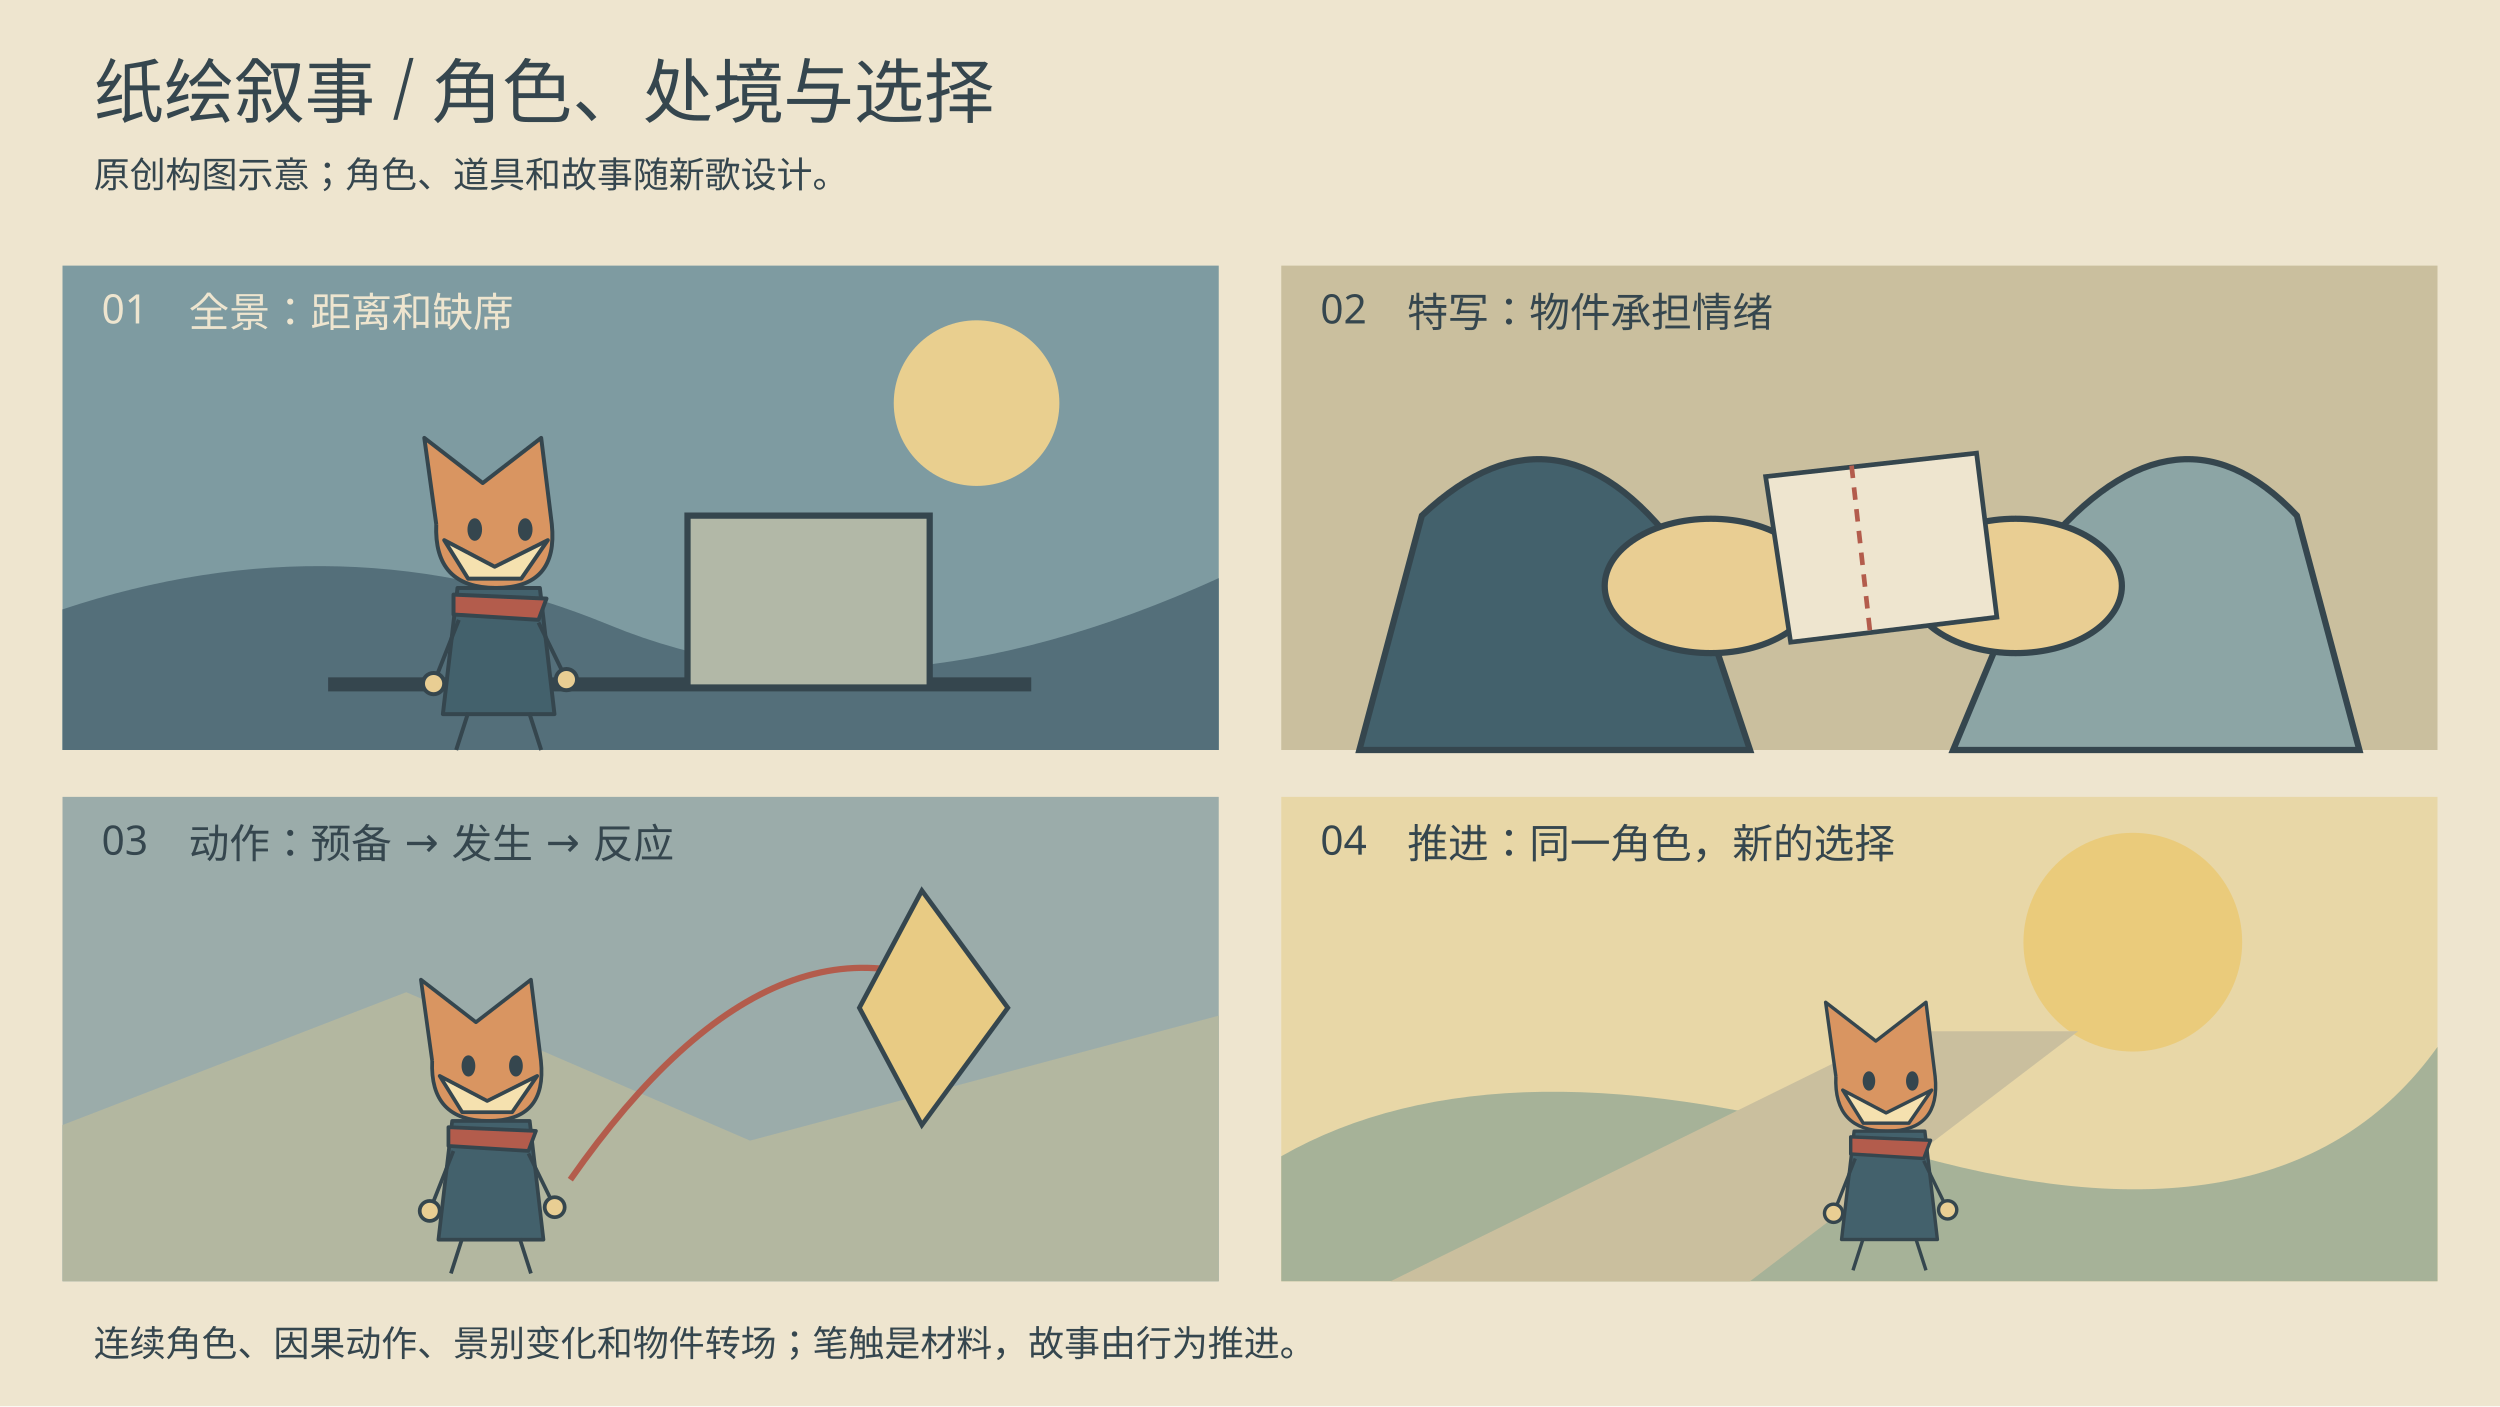
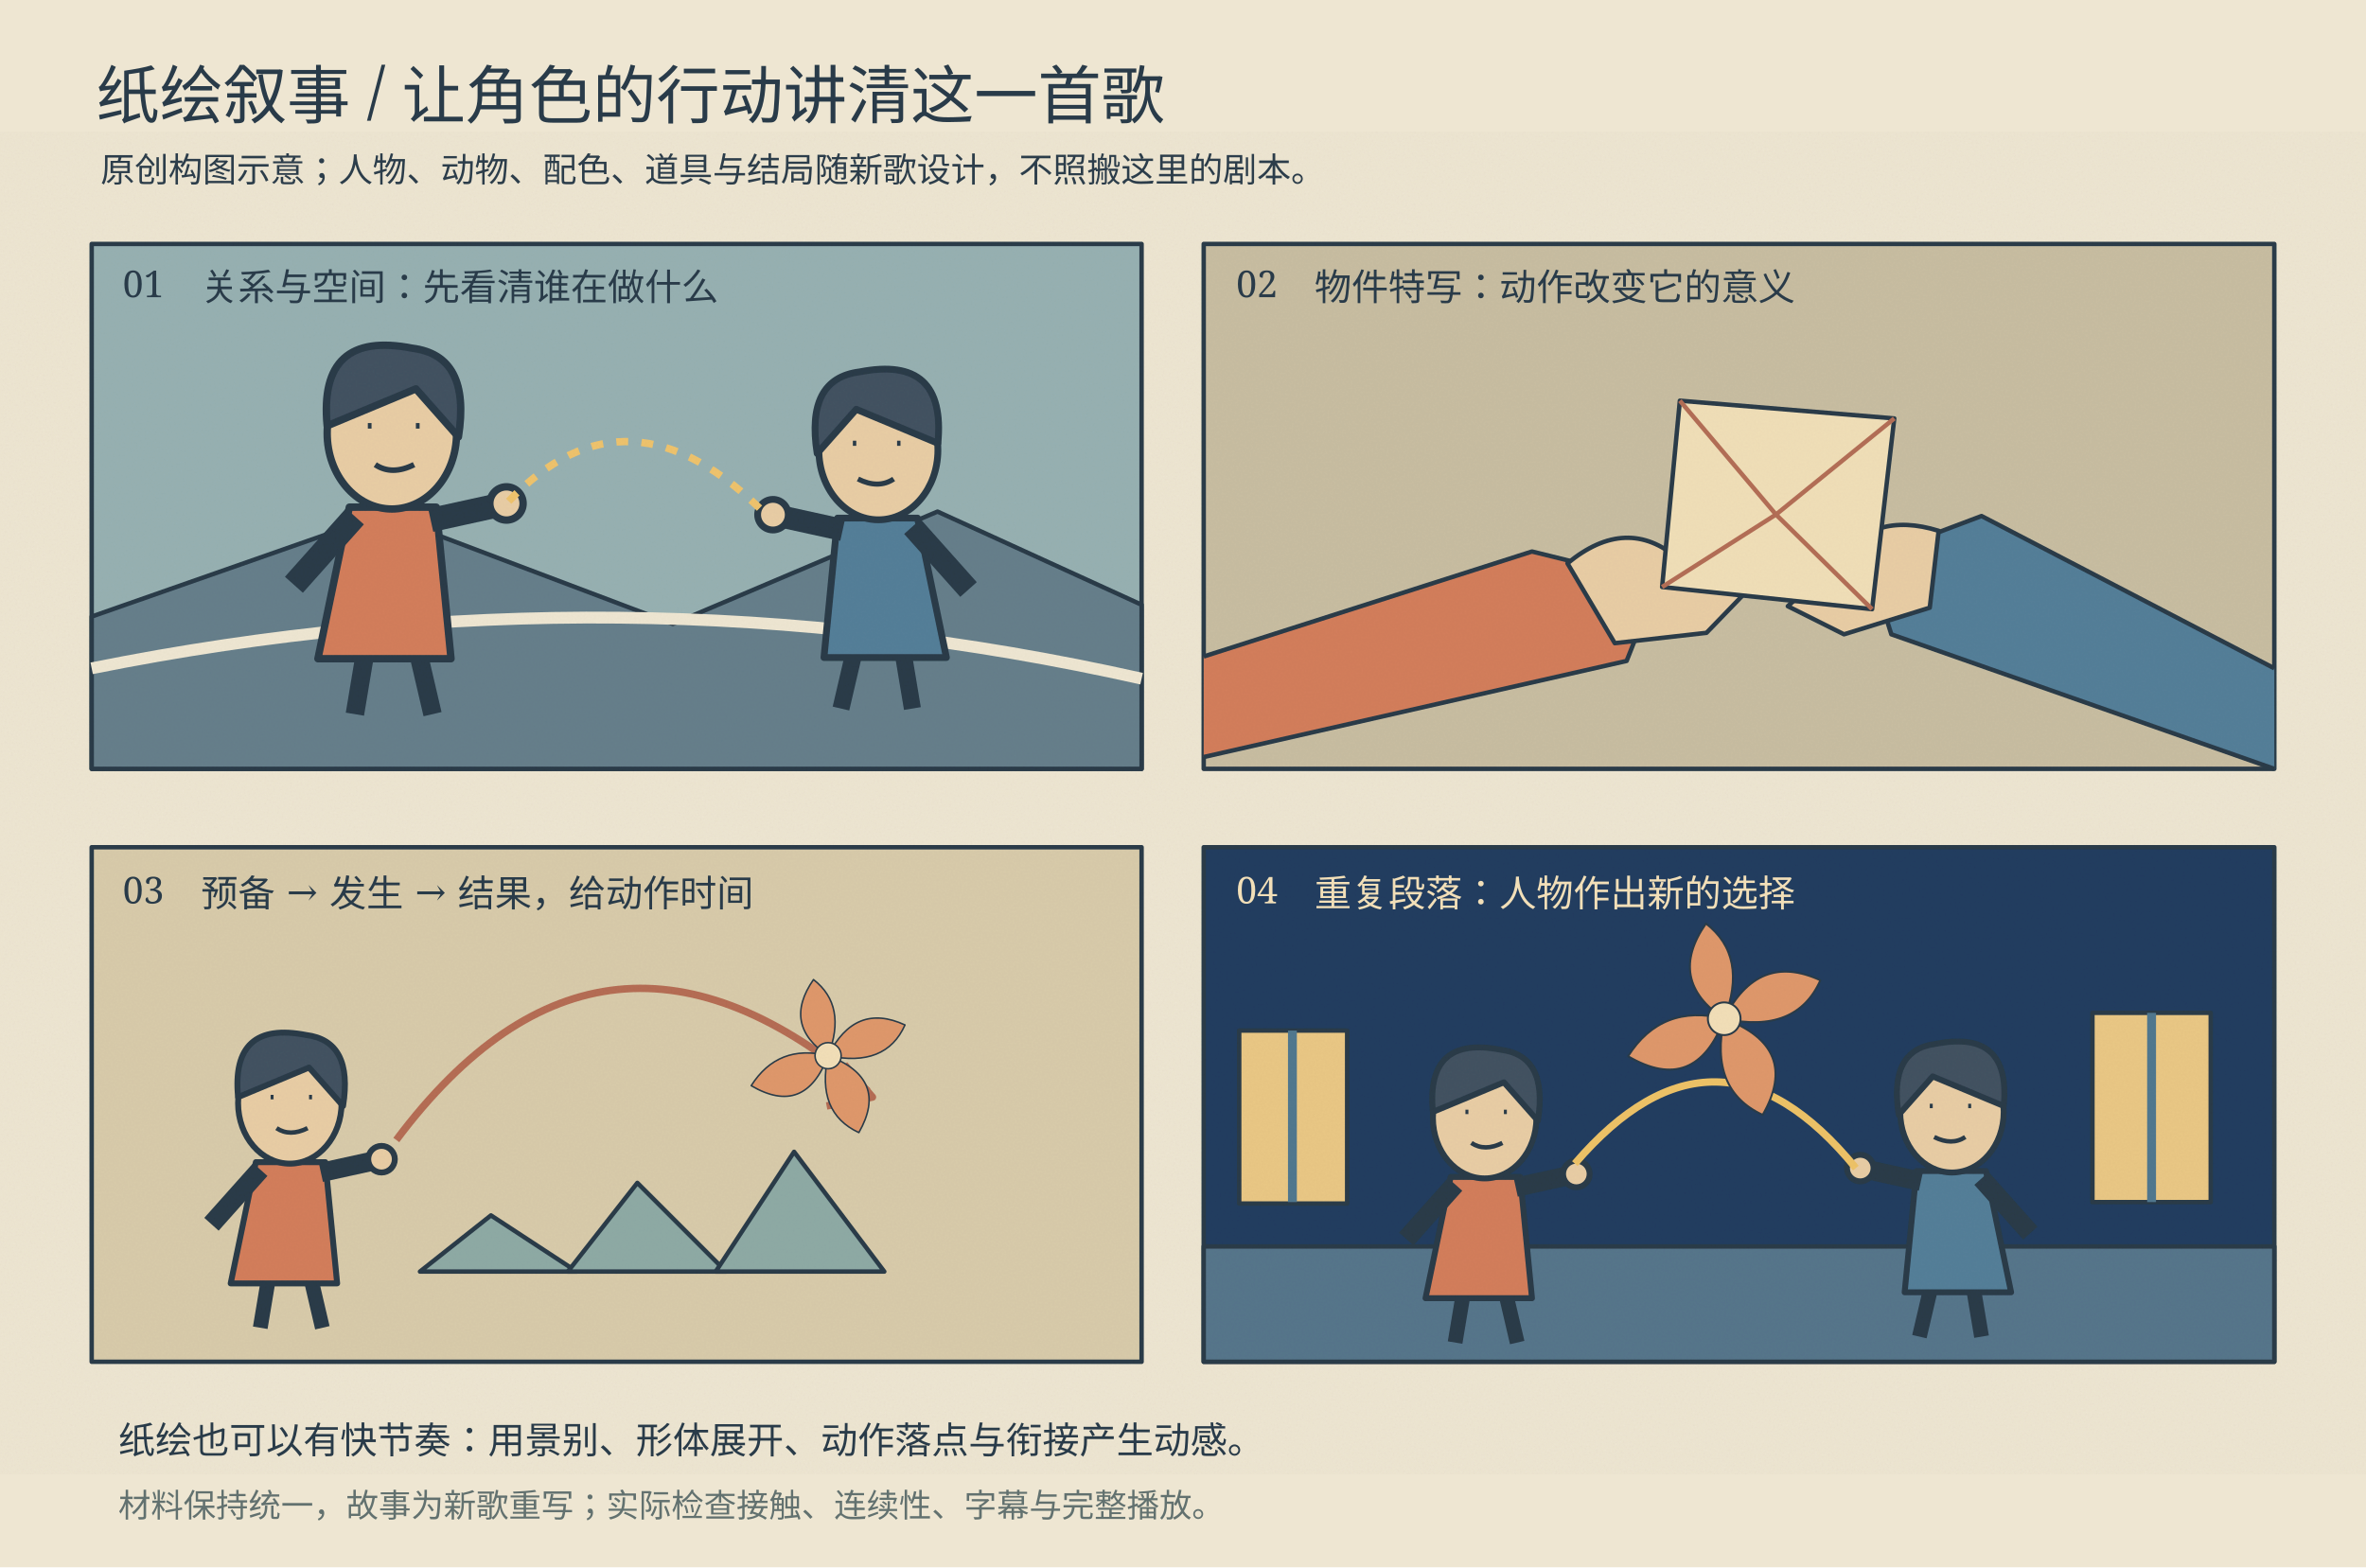
- <svg xmlns="http://www.w3.org/2000/svg" width="1600" height="900" viewBox="0 0 1600 900">
-   <rect width="1600" height="900" fill="#eee5cf" />
-   <g font-family="serif" fill="#35464e">
-     <text x="60" y="75" font-size="45">纸绘叙事 / 角色、处境与选择</text>
-     <text x="60" y="120" font-size="23">原创构图示意；角色、道具和故事随新歌设计。</text>
-   </g>
+ <svg xmlns="http://www.w3.org/2000/svg" width="1600" height="1060" viewBox="0 0 1600 1060">
  <defs>
-     <g id="fox" stroke="#35464e" stroke-width="3" stroke-linejoin="round">
-       <path d="m-48-70-9-65 44 34 44-34 8 65q5 48-42 48t-45-48" fill="#d99561" />
-       <path d="m-42-58 38 20 40-20-20 29h-40Z" fill="#f5e1af" />
-       <ellipse cx="-19" cy="-66" rx="4" ry="7" fill="#35464e" />
-       <ellipse cx="19" cy="-66" rx="4" ry="7" fill="#35464e" />
-       <path d="M-32-22-43 73h84L30-22Z" fill="#43616c" />
-       <path d="m-35-17 70 3-6 16-64-4Z" fill="#b35c4c" />
-       <path d="m-24 72-9 28m55-28 9 28" />
-       <path d="M-31 2-50 50m79-46 21 43" />
-       <circle cx="-50" cy="50" r="8" fill="#e9ce93" />
-       <circle cx="50" cy="47" r="8" fill="#e9ce93" />
+     <filter id="paper">
+       <feTurbulence type="fractalNoise" baseFrequency=".7" numOctaves="2" seed="17" result="n" />
+       <feColorMatrix in="n" type="matrix" values="0 0 0 0 .25 0 0 0 0 .22 0 0 0 0 .18 0 0 0 .06 0" />
+       <feBlend in="SourceGraphic" mode="multiply" />
+     </filter>
+     <g id="person" stroke="#293b49" stroke-width="4" stroke-linejoin="round">
+       <path d="M-23-64L-40 18 32 18 24-64Z" fill="currentColor" />
+       <path d="M-15 18L-20 48M15 18L22 48" fill="none" stroke-width="10" />
+       <ellipse cy="-104" rx="35" ry="41" fill="#e8cda5" />
+       <path d="M-35-108Q-40-160 11-150Q43-146 36-102L13-128Z" fill="#425262" />
+       <path d="M-20-59L-53-22M21-57L62-66" fill="none" stroke-width="13" />
+       <circle cx="62" cy="-66" r="9" fill="#e8cda5" />
+       <path d="M-13-108h2m24 0h2M-9-87Q0-81 12-87" fill="none" stroke-width="3" />
+     </g>
+     <g id="bloom" stroke="#293b49" stroke-width="2">
+       <path d="M0 0Q-60-40-19-99Q25-65 0 0M0 0Q35-70 100-40Q75 16 0 0M0 0Q80 30 40 100Q-16 74 0 0M0 0Q-30 80-100 39Q-65-16 0 0" fill="currentColor" />
+       <circle r="17" fill="#f2dfb8" />
    </g>
  </defs>
-   <g transform="translate(40 170)">
-     <rect width="740" height="310" fill="#7e9ba1" />
-     <circle cx="585" cy="88" r="53" fill="#e9cf8f" />
-     <path d="M0 220Q180 160 350 230T740 200V310H0Z" fill="#546f7a" />
-     <path d="M170 268H620" stroke="#35464e" stroke-width="9" />
-     <use href="#fox" transform="translate(280 225) scale(.85)" />
-     <path d="M400 160H555V270H400Z" fill="#b2b8a7" stroke="#35464e" stroke-width="4" />
-     <text x="25" y="37" font-size="26" font-family="sans-serif" fill="#eee5cf">01　全景：距离和缺席</text>
+   <rect width="1600" height="1060" fill="#eee6d2" />
+   <g font-family="Noto Serif SC,SimSun,serif" fill="#293b49">
+     <text x="65" y="80" font-size="43">纸绘叙事 / 让角色的行动讲清这一首歌</text>
+     <text x="68" y="123" font-size="23">原创构图示意；人物、动物、配色、道具与结局随新歌设计，不照搬这里的剧本。</text>
  </g>
-   <g transform="translate(820 170)">
-     <rect width="740" height="310" fill="#cabf9e" />
-     <path d="M90 160Q180 75 260 190L300 310H50Z" fill="#43616c" stroke="#35464e" stroke-width="4" />
-     <path d="M650 160Q570 75 480 190L430 310H690Z" fill="#8ca5a5" stroke="#35464e" stroke-width="4" />
-     <ellipse cx="275" cy="205" rx="68" ry="43" fill="#e9ce93" stroke="#35464e" stroke-width="4" />
-     <ellipse cx="470" cy="205" rx="68" ry="43" fill="#e9ce93" stroke="#35464e" stroke-width="4" />
-     <path d="m310 135 135-15 13 105-132 16Z" fill="#eee5cf" stroke="#35464e" stroke-width="3" />
-     <path d="m365 128 12 108" stroke="#b35c4c" stroke-width="3" stroke-dasharray="8 6" />
-     <text x="25" y="37" font-size="26" font-family="sans-serif" fill="#35464e">02　特写：物件承担情绪</text>
+   <g filter="url(#paper)" stroke="#293b49" stroke-width="3" stroke-linejoin="round">
+     <rect x="62" y="165" width="710" height="355" fill="#97b1b2" />
+     <path d="M62 417L259 348 455 422 634 346 772 409V520H62Z" fill="#667f8b" />
+     <path d="M62 452Q420 380 772 459" fill="none" stroke="#eee6d2" stroke-width="8" />
+     <g transform="translate(265 423) scale(1.25)" color="#d37e5c">
+       <use href="#person" />
+     </g>
+     <g transform="translate(594 424) scale(-1.15 1.15)" color="#547f99">
+       <use href="#person" />
+     </g>
+     <path d="M344 339Q425 254 518 348" fill="none" stroke="#eec36d" stroke-width="5" stroke-dasharray="8 9" />
+     <rect x="814" y="165" width="724" height="355" fill="#c8bda2" />
+     <path d="M814 444L1036 373 1121 394 1100 447 814 512" fill="#d37e5c" />
+     <path d="M1538 452L1340 349 1263 378 1279 429 1538 520" fill="#547f99" />
+     <path d="M1060 381Q1100 348 1135 378L1183 398 1154 428 1092 435Z" fill="#e8cda5" />
+     <path d="M1311 359Q1266 345 1242 380L1209 410 1247 429 1305 411Z" fill="#e8cda5" />
+     <path d="M1136 271L1281 283 1266 412 1124 397Z" fill="#f0dfb8" />
+     <path d="M1136 271L1201 348 1281 283M1124 397L1201 348 1266 412" fill="none" stroke="#b36e56" />
+     <rect x="62" y="573" width="710" height="348" fill="#d8cbaa" />
+     <g transform="translate(196 850)" color="#d37e5c">
+       <use href="#person" />
+     </g>
+     <path d="M268 771Q408 584 587 738" fill="none" stroke="#b56d55" stroke-width="5" />
+     <path d="M571 720L590 742 559 748" fill="none" stroke="#b56d55" stroke-width="5" />
+     <g transform="translate(560 714) scale(.52)" color="#df986c">
+       <use href="#bloom" />
+     </g>
+     <path d="M284 860L332 822 390 860Z" fill="#8eaaa5" />
+     <path d="M384 860L431 800 491 860Z" fill="#8eaaa5" />
+     <path d="M484 860L537 779 598 860Z" fill="#8eaaa5" />
+     <rect x="814" y="573" width="724" height="348" fill="#203c60" />
+     <path d="M814 843H1538V921H814Z" fill="#57768b" />
+     <g transform="translate(1004 860)" color="#d37e5c">
+       <use href="#person" />
+     </g>
+     <g transform="translate(1320 856) scale(-1 1)" color="#547f99">
+       <use href="#person" />
+     </g>
+     <path d="M1065 787Q1161 675 1255 790" fill="none" stroke="#edc268" stroke-width="5" />
+     <g transform="translate(1166 689) scale(.65)" color="#df986c">
+       <use href="#bloom" />
+     </g>
+     <path d="M838 697H911V814H838ZM1415 685H1495V813H1415Z" fill="#e9c785" />
+     <path d="M874 697V813M1455 685V813" stroke="#51788f" stroke-width="6" />
  </g>
-   <g transform="translate(40 510)">
-     <rect width="740" height="310" fill="#9bacaa" />
-     <path d="M0 210 220 125 440 220 740 140V310H0Z" fill="#b3b7a0" />
-     <use href="#fox" transform="translate(275 225) scale(.8)" />
-     <path d="M325 245Q465 45 600 140" fill="none" stroke="#b35c4c" stroke-width="4" />
-     <path d="m550 60 55 75-55 75-40-75Z" fill="#e8cb84" stroke="#35464e" stroke-width="3" />
-     <text x="25" y="37" font-size="26" font-family="sans-serif" fill="#35464e">03　动作：预备 → 发生 → 反应</text>
+   <g font-family="Noto Serif SC,SimSun,serif" fill="#293b49" font-size="25">
+     <text x="83" y="201">01　关系与空间：先看清谁在做什么</text>
+     <text x="836" y="201">02　物件特写：动作改变它的意义</text>
+     <text x="83" y="611">03　预备 → 发生 → 结果，给动作时间</text>
  </g>
-   <g transform="translate(820 510)">
-     <rect width="740" height="310" fill="#e8d7a7" />
-     <circle cx="545" cy="93" r="70" fill="#eacb7b" />
-     <path d="M0 230Q140 150 390 225T740 160V310H0Z" fill="#a6b298" />
-     <path d="M70 310 395 150 510 150 300 310Z" fill="#cabf9e" />
-     <use href="#fox" transform="translate(390 230) scale(.73)" />
-     <text x="25" y="37" font-size="26" font-family="sans-serif" fill="#35464e">04　推进：同一角色，新的选择</text>
-   </g>
-   <text x="60" y="868" font-size="23" font-family="sans-serif" fill="#35464e">连续角色、因果动作、景别变化和物件转场；笔触是材料，故事由行为推进。</text>
+   <text x="836" y="611" font-size="25" font-family="Noto Serif SC,SimSun,serif" fill="#f2dfb8">04　重复段落：人物作出新的选择</text>
+   <text x="80" y="983" font-size="25" font-family="Noto Serif SC,SimSun,serif" fill="#293b49">纸绘也可以有快节奏：用景别、形体展开、动作落点与衔接产生动感。</text>
+   <text x="80" y="1026" font-size="22" font-family="Noto Serif SC,SimSun,serif" fill="#62716f">材料保持统一，故事为新歌重写；实际检查接触、连续性、字幕与完整播放。</text>
</svg>
